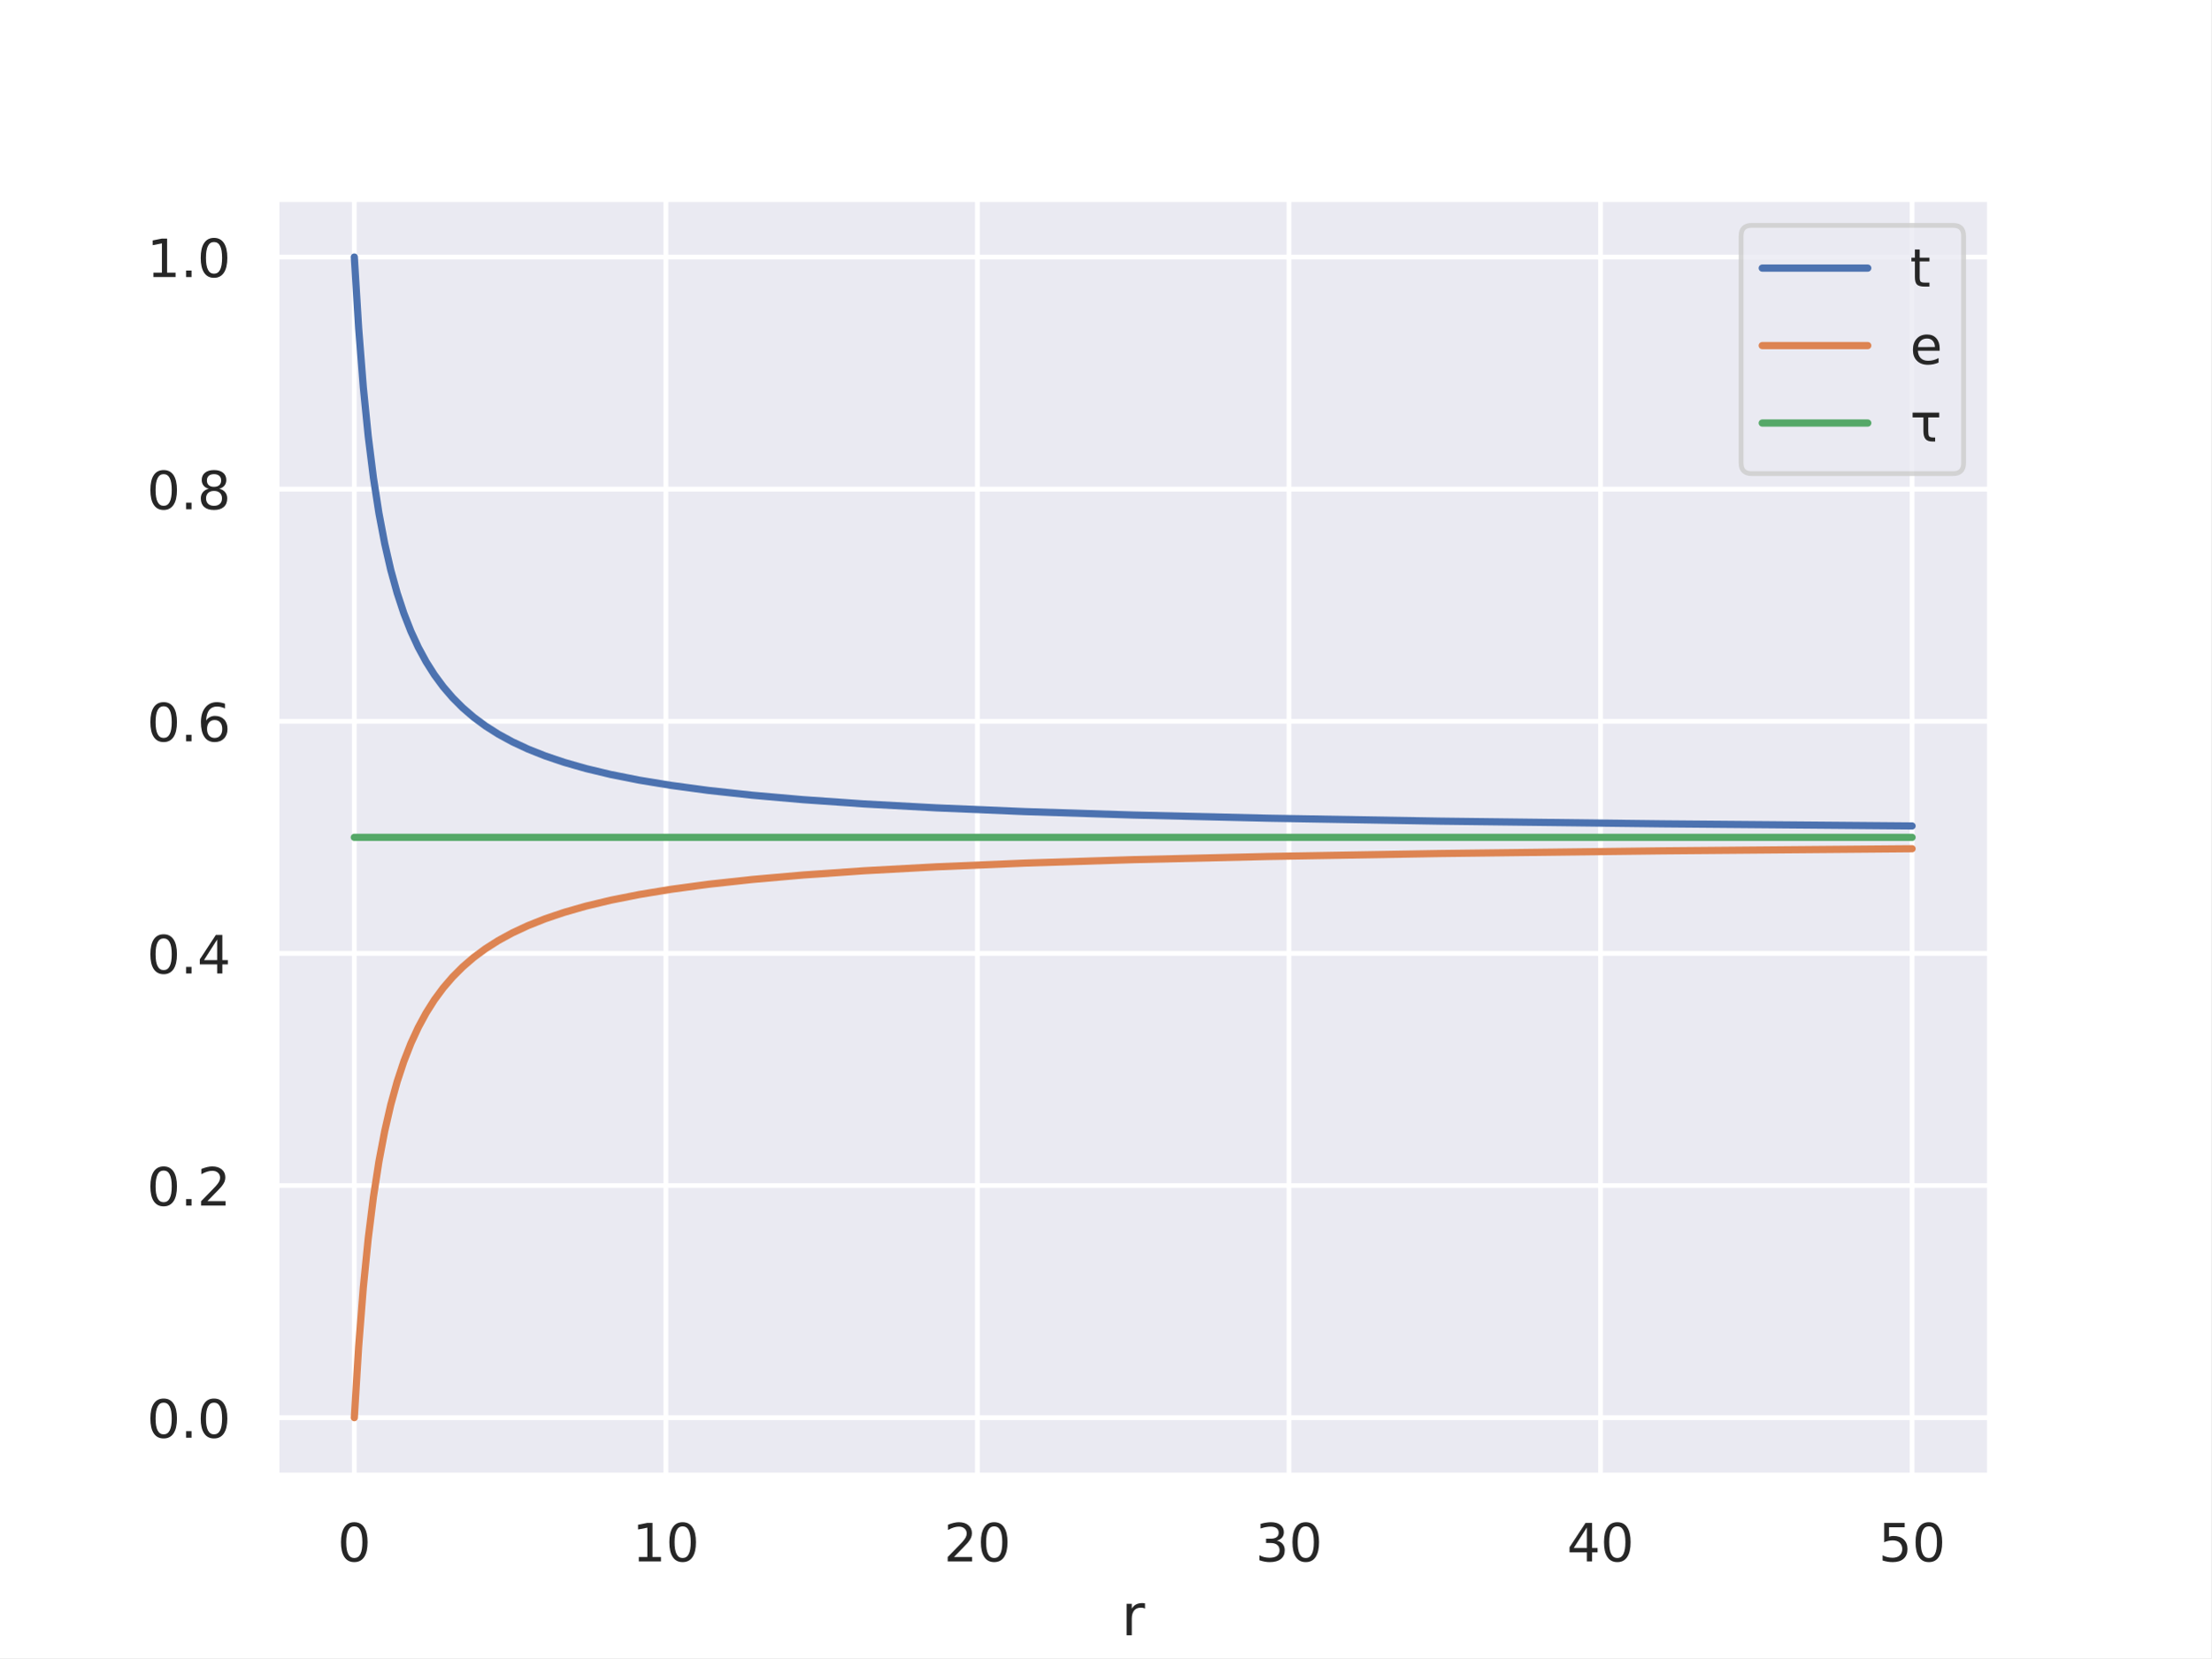
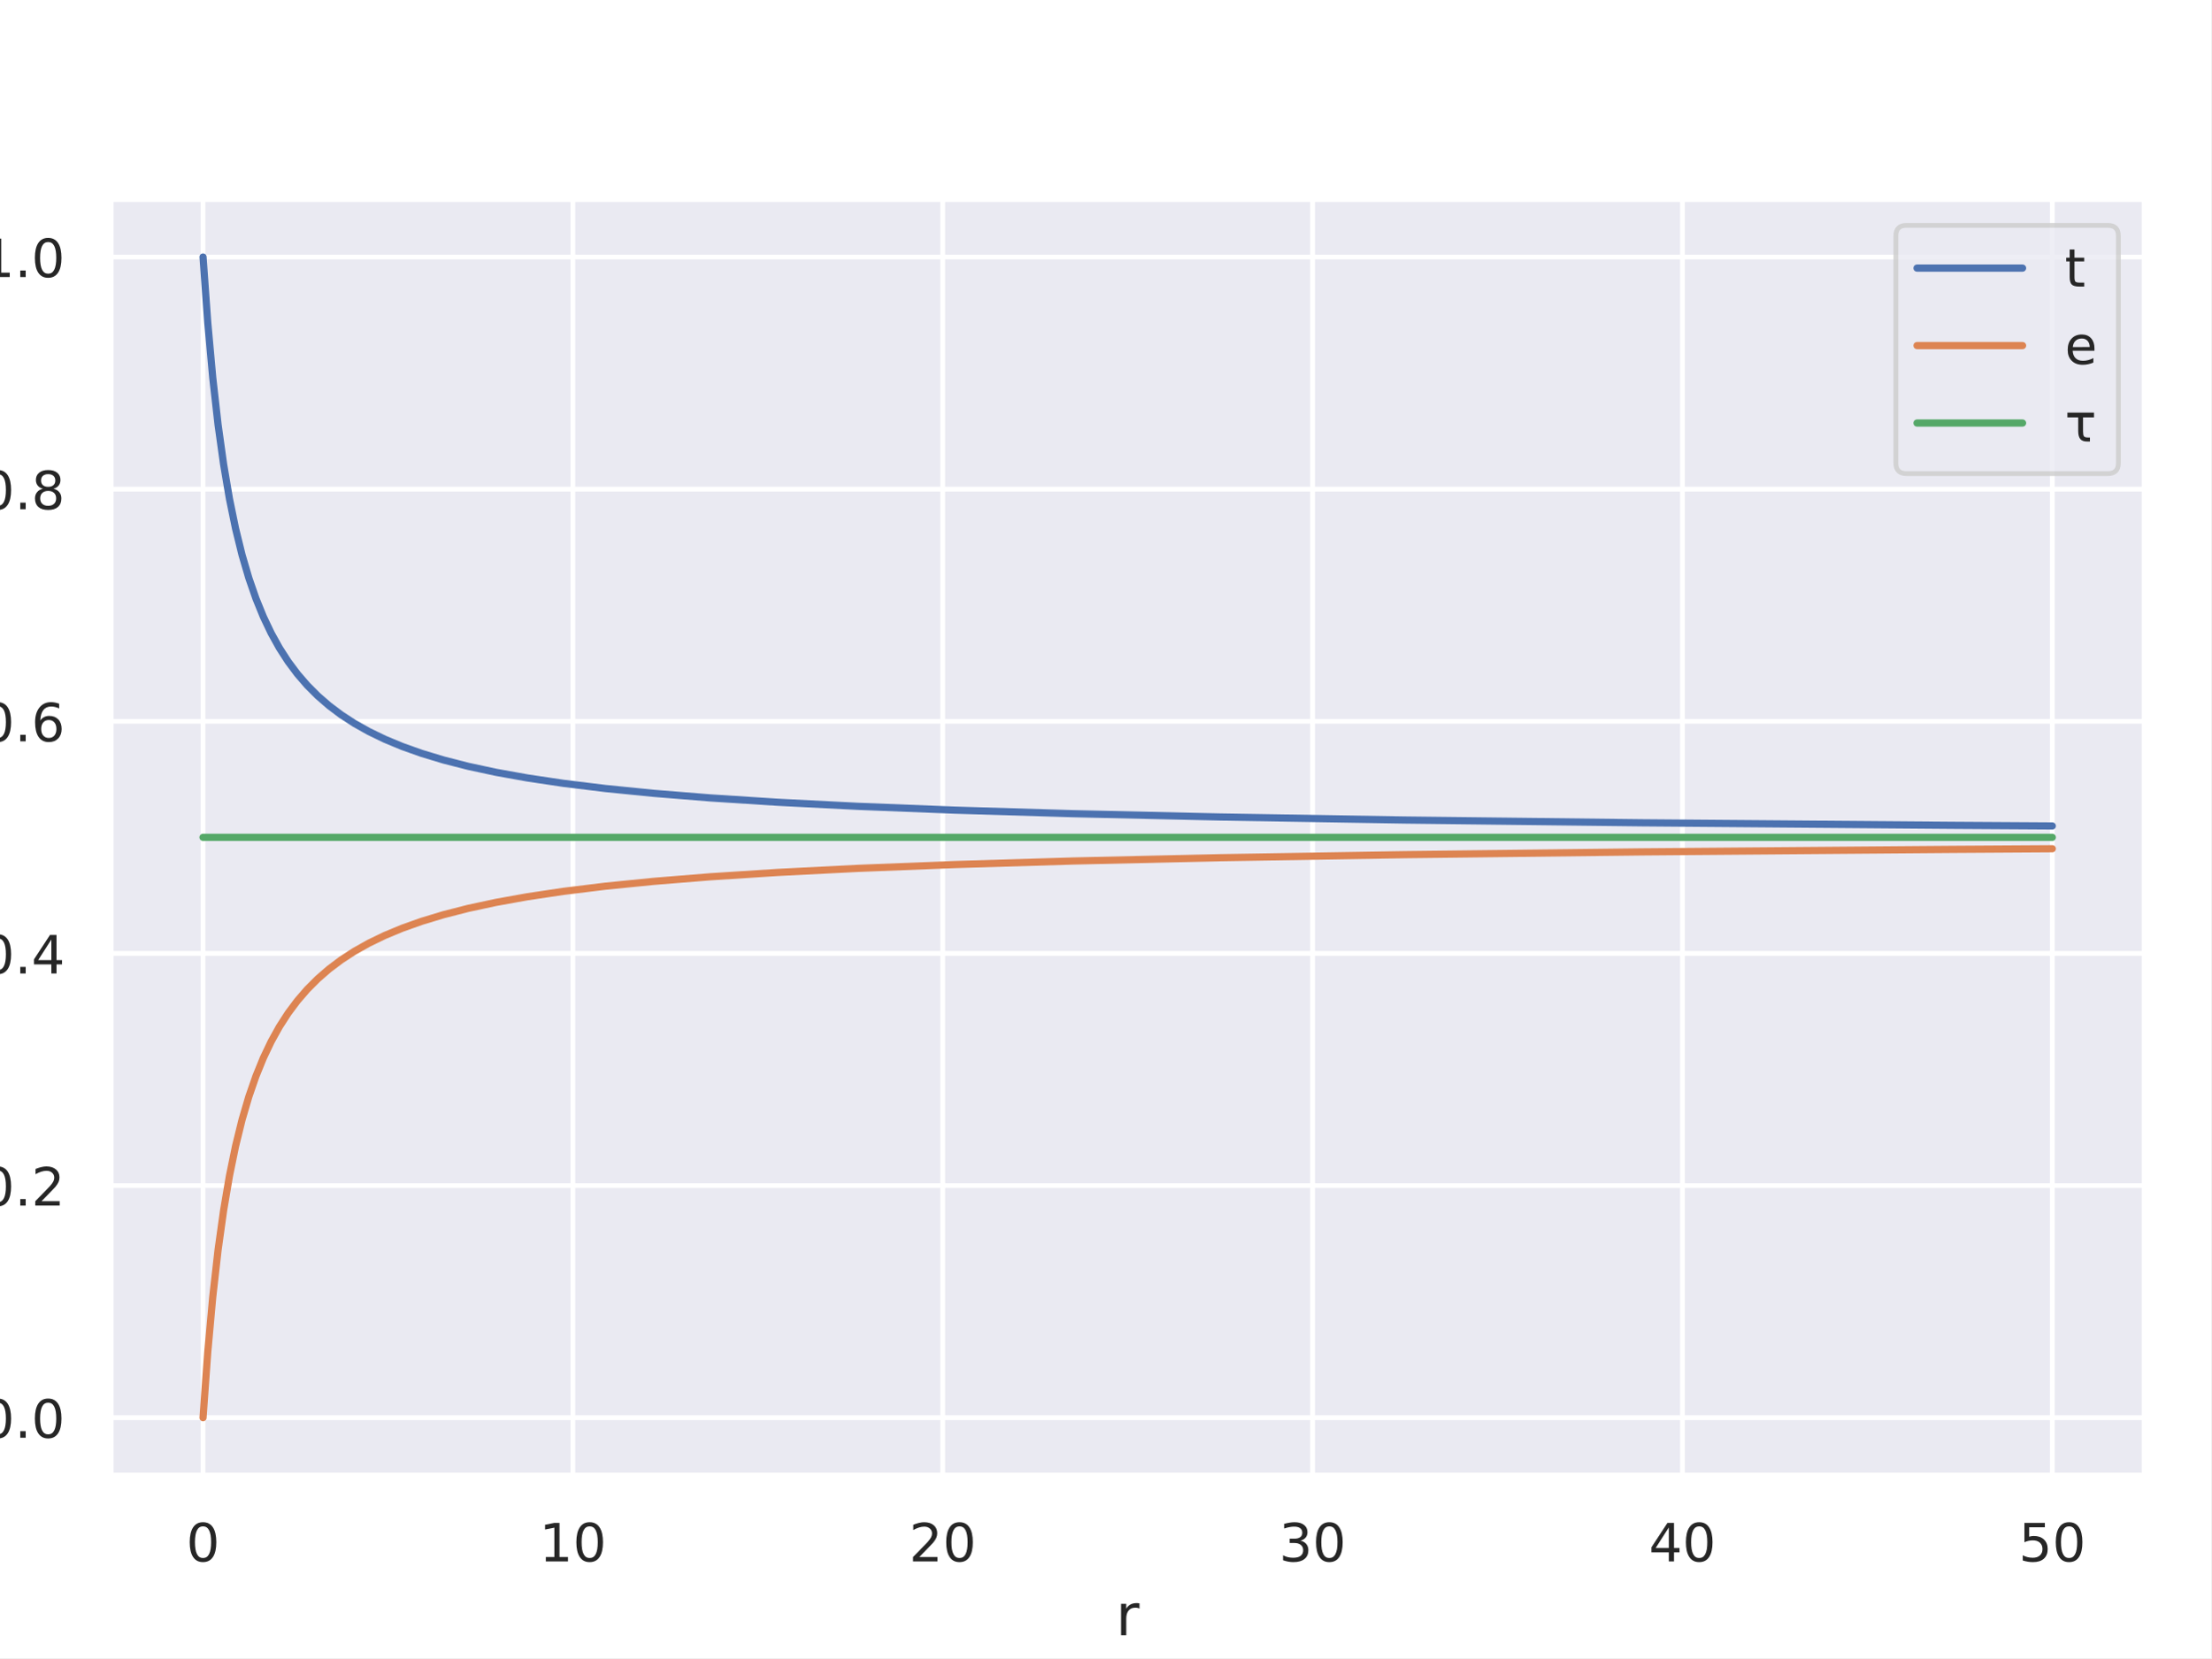
<svg xmlns="http://www.w3.org/2000/svg" xmlns:xlink="http://www.w3.org/1999/xlink" height="345.6pt" version="1.1" viewBox="0 0 460.8 345.6" width="460.8pt">
  <defs>
    <style type="text/css">
*{stroke-linecap:butt;stroke-linejoin:round;}
  </style>
  </defs>
  <g id="figure_1">
    <g id="patch_1">
      <path d="M 0 345.6  L 460.8 345.6  L 460.8 0  L 0 0  z " style="fill:#ffffff;" />
    </g>
    <g id="axes_1">
      <g id="patch_2">
-         <path d="M 57.6 307.584  L 414.72 307.584  L 414.72 41.472  L 57.6 41.472  z " style="fill:#eaeaf2;" />
+         <path d="M 23.04 307.584  L 446.976 307.584  L 446.976 41.472  L 23.04 41.472  z " style="fill:#eaeaf2;" />
      </g>
      <g id="matplotlib.axis_1">
        <g id="xtick_1">
          <g id="line2d_1">
-             <path clip-path="url(#pafa7fb6233)" d="M 73.833 307.584  L 73.833 41.472  " style="fill:none;stroke:#ffffff;stroke-linecap:round;" />
+             <path clip-path="url(#p60ada49d25)" d="M 42.31 307.584  L 42.31 41.472  " style="fill:none;stroke:#ffffff;stroke-linecap:round;" />
          </g>
          <g id="text_1">
            <defs>
              <path d="M 31.781 66.406  Q 24.172 66.406 20.328 58.906  Q 16.5 51.422 16.5 36.375  Q 16.5 21.391 20.328 13.891  Q 24.172 6.391 31.781 6.391  Q 39.453 6.391 43.281 13.891  Q 47.125 21.391 47.125 36.375  Q 47.125 51.422 43.281 58.906  Q 39.453 66.406 31.781 66.406  z M 31.781 74.219  Q 44.047 74.219 50.516 64.516  Q 56.984 54.828 56.984 36.375  Q 56.984 17.969 50.516 8.266  Q 44.047 -1.422 31.781 -1.422  Q 19.531 -1.422 13.062 8.266  Q 6.594 17.969 6.594 36.375  Q 6.594 54.828 13.062 64.516  Q 19.531 74.219 31.781 74.219  z " id="DejaVuSans-48" />
            </defs>
-             <g style="fill:#262626;" transform="translate(70.33335 325.4423)scale(0.11 -0.11)">
+             <g style="fill:#262626;" transform="translate(38.81044 325.4423)scale(0.11 -0.11)">
              <use xlink:href="#DejaVuSans-48" />
            </g>
          </g>
        </g>
        <g id="xtick_2">
          <g id="line2d_2">
-             <path clip-path="url(#pafa7fb6233)" d="M 138.764 307.584  L 138.764 41.472  " style="fill:none;stroke:#ffffff;stroke-linecap:round;" />
+             <path clip-path="url(#p60ada49d25)" d="M 119.389 307.584  L 119.389 41.472  " style="fill:none;stroke:#ffffff;stroke-linecap:round;" />
          </g>
          <g id="text_2">
            <defs>
              <path d="M 12.406 8.297  L 28.516 8.297  L 28.516 63.922  L 10.984 60.406  L 10.984 69.391  L 28.422 72.906  L 38.281 72.906  L 38.281 8.297  L 54.391 8.297  L 54.391 0  L 12.406 0  z " id="DejaVuSans-49" />
            </defs>
-             <g style="fill:#262626;" transform="translate(131.7649 325.4423)scale(0.11 -0.11)">
+             <g style="fill:#262626;" transform="translate(112.3903 325.4423)scale(0.11 -0.11)">
              <use xlink:href="#DejaVuSans-49" />
              <use x="63.623" xlink:href="#DejaVuSans-48" />
            </g>
          </g>
        </g>
        <g id="xtick_3">
          <g id="line2d_3">
-             <path clip-path="url(#pafa7fb6233)" d="M 203.695 307.584  L 203.695 41.472  " style="fill:none;stroke:#ffffff;stroke-linecap:round;" />
+             <path clip-path="url(#p60ada49d25)" d="M 196.468 307.584  L 196.468 41.472  " style="fill:none;stroke:#ffffff;stroke-linecap:round;" />
          </g>
          <g id="text_3">
            <defs>
              <path d="M 19.188 8.297  L 53.609 8.297  L 53.609 0  L 7.328 0  L 7.328 8.297  Q 12.938 14.109 22.625 23.891  Q 32.328 33.688 34.812 36.531  Q 39.547 41.844 41.422 45.531  Q 43.312 49.219 43.312 52.781  Q 43.312 58.594 39.234 62.25  Q 35.156 65.922 28.609 65.922  Q 23.969 65.922 18.812 64.312  Q 13.672 62.703 7.812 59.422  L 7.812 69.391  Q 13.766 71.781 18.938 73  Q 24.125 74.219 28.422 74.219  Q 39.75 74.219 46.484 68.547  Q 53.219 62.891 53.219 53.422  Q 53.219 48.922 51.531 44.891  Q 49.859 40.875 45.406 35.406  Q 44.188 33.984 37.641 27.219  Q 31.109 20.453 19.188 8.297  z " id="DejaVuSans-50" />
            </defs>
-             <g style="fill:#262626;" transform="translate(196.6958 325.4423)scale(0.11 -0.11)">
+             <g style="fill:#262626;" transform="translate(189.4696 325.4423)scale(0.11 -0.11)">
              <use xlink:href="#DejaVuSans-50" />
              <use x="63.623" xlink:href="#DejaVuSans-48" />
            </g>
          </g>
        </g>
        <g id="xtick_4">
          <g id="line2d_4">
-             <path clip-path="url(#pafa7fb6233)" d="M 268.625 307.584  L 268.625 41.472  " style="fill:none;stroke:#ffffff;stroke-linecap:round;" />
+             <path clip-path="url(#p60ada49d25)" d="M 273.548 307.584  L 273.548 41.472  " style="fill:none;stroke:#ffffff;stroke-linecap:round;" />
          </g>
          <g id="text_4">
            <defs>
              <path d="M 40.578 39.312  Q 47.656 37.797 51.625 33  Q 55.609 28.219 55.609 21.188  Q 55.609 10.406 48.188 4.484  Q 40.766 -1.422 27.094 -1.422  Q 22.516 -1.422 17.656 -0.516  Q 12.797 0.391 7.625 2.203  L 7.625 11.719  Q 11.719 9.328 16.594 8.109  Q 21.484 6.891 26.812 6.891  Q 36.078 6.891 40.938 10.547  Q 45.797 14.203 45.797 21.188  Q 45.797 27.641 41.281 31.266  Q 36.766 34.906 28.719 34.906  L 20.219 34.906  L 20.219 43.016  L 29.109 43.016  Q 36.375 43.016 40.234 45.922  Q 44.094 48.828 44.094 54.297  Q 44.094 59.906 40.109 62.906  Q 36.141 65.922 28.719 65.922  Q 24.656 65.922 20.016 65.031  Q 15.375 64.156 9.812 62.312  L 9.812 71.094  Q 15.438 72.656 20.344 73.438  Q 25.25 74.219 29.594 74.219  Q 40.828 74.219 47.359 69.109  Q 53.906 64.016 53.906 55.328  Q 53.906 49.266 50.438 45.094  Q 46.969 40.922 40.578 39.312  z " id="DejaVuSans-51" />
            </defs>
-             <g style="fill:#262626;" transform="translate(261.6267 325.4423)scale(0.11 -0.11)">
+             <g style="fill:#262626;" transform="translate(266.5489 325.4423)scale(0.11 -0.11)">
              <use xlink:href="#DejaVuSans-51" />
              <use x="63.623" xlink:href="#DejaVuSans-48" />
            </g>
          </g>
        </g>
        <g id="xtick_5">
          <g id="line2d_5">
-             <path clip-path="url(#pafa7fb6233)" d="M 333.556 307.584  L 333.556 41.472  " style="fill:none;stroke:#ffffff;stroke-linecap:round;" />
+             <path clip-path="url(#p60ada49d25)" d="M 350.627 307.584  L 350.627 41.472  " style="fill:none;stroke:#ffffff;stroke-linecap:round;" />
          </g>
          <g id="text_5">
            <defs>
              <path d="M 37.797 64.312  L 12.891 25.391  L 37.797 25.391  z M 35.203 72.906  L 47.609 72.906  L 47.609 25.391  L 58.016 25.391  L 58.016 17.188  L 47.609 17.188  L 47.609 0  L 37.797 0  L 37.797 17.188  L 4.891 17.188  L 4.891 26.703  z " id="DejaVuSans-52" />
            </defs>
-             <g style="fill:#262626;" transform="translate(326.5576 325.4423)scale(0.11 -0.11)">
+             <g style="fill:#262626;" transform="translate(343.6282 325.4423)scale(0.11 -0.11)">
              <use xlink:href="#DejaVuSans-52" />
              <use x="63.623" xlink:href="#DejaVuSans-48" />
            </g>
          </g>
        </g>
        <g id="xtick_6">
          <g id="line2d_6">
-             <path clip-path="url(#pafa7fb6233)" d="M 398.487 307.584  L 398.487 41.472  " style="fill:none;stroke:#ffffff;stroke-linecap:round;" />
+             <path clip-path="url(#p60ada49d25)" d="M 427.706 307.584  L 427.706 41.472  " style="fill:none;stroke:#ffffff;stroke-linecap:round;" />
          </g>
          <g id="text_6">
            <defs>
              <path d="M 10.797 72.906  L 49.516 72.906  L 49.516 64.594  L 19.828 64.594  L 19.828 46.734  Q 21.969 47.469 24.109 47.828  Q 26.266 48.188 28.422 48.188  Q 40.625 48.188 47.75 41.5  Q 54.891 34.812 54.891 23.391  Q 54.891 11.625 47.562 5.094  Q 40.234 -1.422 26.906 -1.422  Q 22.312 -1.422 17.547 -0.641  Q 12.797 0.141 7.719 1.703  L 7.719 11.625  Q 12.109 9.234 16.797 8.062  Q 21.484 6.891 26.703 6.891  Q 35.156 6.891 40.078 11.328  Q 45.016 15.766 45.016 23.391  Q 45.016 31 40.078 35.438  Q 35.156 39.891 26.703 39.891  Q 22.75 39.891 18.812 39.016  Q 14.891 38.141 10.797 36.281  z " id="DejaVuSans-53" />
            </defs>
-             <g style="fill:#262626;" transform="translate(391.4885 325.4423)scale(0.11 -0.11)">
+             <g style="fill:#262626;" transform="translate(420.7074 325.4423)scale(0.11 -0.11)">
              <use xlink:href="#DejaVuSans-53" />
              <use x="63.623" xlink:href="#DejaVuSans-48" />
            </g>
          </g>
        </g>
        <g id="text_7">
          <defs>
            <path d="M 41.109 46.297  Q 39.594 47.172 37.812 47.578  Q 36.031 48 33.891 48  Q 26.266 48 22.188 43.047  Q 18.109 38.094 18.109 28.812  L 18.109 0  L 9.078 0  L 9.078 54.688  L 18.109 54.688  L 18.109 46.188  Q 20.953 51.172 25.484 53.578  Q 30.031 56 36.531 56  Q 37.453 56 38.578 55.875  Q 39.703 55.766 41.062 55.516  z " id="DejaVuSans-114" />
          </defs>
-           <g style="fill:#262626;" transform="translate(233.6934 340.8481)scale(0.12 -0.12)">
+           <g style="fill:#262626;" transform="translate(232.5414 340.8481)scale(0.12 -0.12)">
            <use xlink:href="#DejaVuSans-114" />
          </g>
        </g>
      </g>
      <g id="matplotlib.axis_2">
        <g id="ytick_1">
          <g id="line2d_7">
-             <path clip-path="url(#pafa7fb6233)" d="M 57.6 295.488  L 414.72 295.488  " style="fill:none;stroke:#ffffff;stroke-linecap:round;" />
+             <path clip-path="url(#p60ada49d25)" d="M 23.04 295.488  L 446.976 295.488  " style="fill:none;stroke:#ffffff;stroke-linecap:round;" />
          </g>
          <g id="text_8">
            <defs>
              <path d="M 10.688 12.406  L 21 12.406  L 21 0  L 10.688 0  z " id="DejaVuSans-46" />
            </defs>
-             <g style="fill:#262626;" transform="translate(30.60656 299.6671)scale(0.11 -0.11)">
+             <g style="fill:#262626;" transform="translate(-3.953437 299.6671)scale(0.11 -0.11)">
              <use xlink:href="#DejaVuSans-48" />
              <use x="63.623" xlink:href="#DejaVuSans-46" />
              <use x="95.41" xlink:href="#DejaVuSans-48" />
            </g>
          </g>
        </g>
        <g id="ytick_2">
          <g id="line2d_8">
-             <path clip-path="url(#pafa7fb6233)" d="M 57.6 247.104  L 414.72 247.104  " style="fill:none;stroke:#ffffff;stroke-linecap:round;" />
+             <path clip-path="url(#p60ada49d25)" d="M 23.04 247.104  L 446.976 247.104  " style="fill:none;stroke:#ffffff;stroke-linecap:round;" />
          </g>
          <g id="text_9">
-             <g style="fill:#262626;" transform="translate(30.60656 251.2831)scale(0.11 -0.11)">
+             <g style="fill:#262626;" transform="translate(-3.953437 251.2831)scale(0.11 -0.11)">
              <use xlink:href="#DejaVuSans-48" />
              <use x="63.623" xlink:href="#DejaVuSans-46" />
              <use x="95.41" xlink:href="#DejaVuSans-50" />
            </g>
          </g>
        </g>
        <g id="ytick_3">
          <g id="line2d_9">
-             <path clip-path="url(#pafa7fb6233)" d="M 57.6 198.72  L 414.72 198.72  " style="fill:none;stroke:#ffffff;stroke-linecap:round;" />
+             <path clip-path="url(#p60ada49d25)" d="M 23.04 198.72  L 446.976 198.72  " style="fill:none;stroke:#ffffff;stroke-linecap:round;" />
          </g>
          <g id="text_10">
-             <g style="fill:#262626;" transform="translate(30.60656 202.8991)scale(0.11 -0.11)">
+             <g style="fill:#262626;" transform="translate(-3.953437 202.8991)scale(0.11 -0.11)">
              <use xlink:href="#DejaVuSans-48" />
              <use x="63.623" xlink:href="#DejaVuSans-46" />
              <use x="95.41" xlink:href="#DejaVuSans-52" />
            </g>
          </g>
        </g>
        <g id="ytick_4">
          <g id="line2d_10">
-             <path clip-path="url(#pafa7fb6233)" d="M 57.6 150.336  L 414.72 150.336  " style="fill:none;stroke:#ffffff;stroke-linecap:round;" />
+             <path clip-path="url(#p60ada49d25)" d="M 23.04 150.336  L 446.976 150.336  " style="fill:none;stroke:#ffffff;stroke-linecap:round;" />
          </g>
          <g id="text_11">
            <defs>
              <path d="M 33.016 40.375  Q 26.375 40.375 22.484 35.828  Q 18.609 31.297 18.609 23.391  Q 18.609 15.531 22.484 10.953  Q 26.375 6.391 33.016 6.391  Q 39.656 6.391 43.531 10.953  Q 47.406 15.531 47.406 23.391  Q 47.406 31.297 43.531 35.828  Q 39.656 40.375 33.016 40.375  z M 52.594 71.297  L 52.594 62.312  Q 48.875 64.062 45.094 64.984  Q 41.312 65.922 37.594 65.922  Q 27.828 65.922 22.672 59.328  Q 17.531 52.734 16.797 39.406  Q 19.672 43.656 24.016 45.922  Q 28.375 48.188 33.594 48.188  Q 44.578 48.188 50.953 41.516  Q 57.328 34.859 57.328 23.391  Q 57.328 12.156 50.688 5.359  Q 44.047 -1.422 33.016 -1.422  Q 20.359 -1.422 13.672 8.266  Q 6.984 17.969 6.984 36.375  Q 6.984 53.656 15.188 63.938  Q 23.391 74.219 37.203 74.219  Q 40.922 74.219 44.703 73.484  Q 48.484 72.75 52.594 71.297  z " id="DejaVuSans-54" />
            </defs>
-             <g style="fill:#262626;" transform="translate(30.60656 154.5151)scale(0.11 -0.11)">
+             <g style="fill:#262626;" transform="translate(-3.953437 154.5151)scale(0.11 -0.11)">
              <use xlink:href="#DejaVuSans-48" />
              <use x="63.623" xlink:href="#DejaVuSans-46" />
              <use x="95.41" xlink:href="#DejaVuSans-54" />
            </g>
          </g>
        </g>
        <g id="ytick_5">
          <g id="line2d_11">
-             <path clip-path="url(#pafa7fb6233)" d="M 57.6 101.952  L 414.72 101.952  " style="fill:none;stroke:#ffffff;stroke-linecap:round;" />
+             <path clip-path="url(#p60ada49d25)" d="M 23.04 101.952  L 446.976 101.952  " style="fill:none;stroke:#ffffff;stroke-linecap:round;" />
          </g>
          <g id="text_12">
            <defs>
              <path d="M 31.781 34.625  Q 24.75 34.625 20.719 30.859  Q 16.703 27.094 16.703 20.516  Q 16.703 13.922 20.719 10.156  Q 24.75 6.391 31.781 6.391  Q 38.812 6.391 42.859 10.172  Q 46.922 13.969 46.922 20.516  Q 46.922 27.094 42.891 30.859  Q 38.875 34.625 31.781 34.625  z M 21.922 38.812  Q 15.578 40.375 12.031 44.719  Q 8.5 49.078 8.5 55.328  Q 8.5 64.062 14.719 69.141  Q 20.953 74.219 31.781 74.219  Q 42.672 74.219 48.875 69.141  Q 55.078 64.062 55.078 55.328  Q 55.078 49.078 51.531 44.719  Q 48 40.375 41.703 38.812  Q 48.828 37.156 52.797 32.312  Q 56.781 27.484 56.781 20.516  Q 56.781 9.906 50.312 4.234  Q 43.844 -1.422 31.781 -1.422  Q 19.734 -1.422 13.25 4.234  Q 6.781 9.906 6.781 20.516  Q 6.781 27.484 10.781 32.312  Q 14.797 37.156 21.922 38.812  z M 18.312 54.391  Q 18.312 48.734 21.844 45.562  Q 25.391 42.391 31.781 42.391  Q 38.141 42.391 41.719 45.562  Q 45.312 48.734 45.312 54.391  Q 45.312 60.062 41.719 63.234  Q 38.141 66.406 31.781 66.406  Q 25.391 66.406 21.844 63.234  Q 18.312 60.062 18.312 54.391  z " id="DejaVuSans-56" />
            </defs>
-             <g style="fill:#262626;" transform="translate(30.60656 106.1311)scale(0.11 -0.11)">
+             <g style="fill:#262626;" transform="translate(-3.953437 106.1311)scale(0.11 -0.11)">
              <use xlink:href="#DejaVuSans-48" />
              <use x="63.623" xlink:href="#DejaVuSans-46" />
              <use x="95.41" xlink:href="#DejaVuSans-56" />
            </g>
          </g>
        </g>
        <g id="ytick_6">
          <g id="line2d_12">
-             <path clip-path="url(#pafa7fb6233)" d="M 57.6 53.568  L 414.72 53.568  " style="fill:none;stroke:#ffffff;stroke-linecap:round;" />
+             <path clip-path="url(#p60ada49d25)" d="M 23.04 53.568  L 446.976 53.568  " style="fill:none;stroke:#ffffff;stroke-linecap:round;" />
          </g>
          <g id="text_13">
-             <g style="fill:#262626;" transform="translate(30.60656 57.74714)scale(0.11 -0.11)">
+             <g style="fill:#262626;" transform="translate(-3.953437 57.74714)scale(0.11 -0.11)">
              <use xlink:href="#DejaVuSans-49" />
              <use x="63.623" xlink:href="#DejaVuSans-46" />
              <use x="95.41" xlink:href="#DejaVuSans-48" />
            </g>
          </g>
        </g>
      </g>
      <g id="line2d_13">
-         <path clip-path="url(#pafa7fb6233)" d="M 73.833 53.568  L 74.742 68.423  L 75.709 80.688  L 76.735 90.935  L 77.82 99.584  L 78.962 106.953  L 80.164 113.283  L 81.43 118.787  L 82.761 123.598  L 84.157 127.826  L 85.624 131.574  L 87.17 134.921  L 88.806 137.94  L 90.533 140.665  L 92.371 143.151  L 94.332 145.431  L 96.429 147.528  L 98.695 149.48  L 101.15 151.298  L 103.825 153.001  L 106.76 154.604  L 110 156.117  L 113.604 157.551  L 117.63 158.91  L 122.162 160.202  L 127.298 161.429  L 133.155 162.595  L 139.875 163.7  L 147.648 164.748  L 156.712 165.74  L 167.368 166.676  L 180.016 167.558  L 195.185 168.385  L 213.586 169.158  L 236.196 169.877  L 264.396 170.542  L 300.16 171.155  L 346.425 171.714  L 398.487 172.156  L 398.487 172.156  " style="fill:none;stroke:#4c72b0;stroke-linecap:round;stroke-width:1.5;" />
+         <path clip-path="url(#p60ada49d25)" d="M 42.31 53.568  L 43.296 67.294  L 44.337 78.756  L 45.439 88.497  L 46.596 96.791  L 47.813 103.957  L 49.093 110.188  L 50.434 115.639  L 51.845 120.456  L 53.325 124.73  L 54.874 128.536  L 56.508 131.967  L 58.227 135.064  L 60.046 137.885  L 61.973 140.465  L 64.023 142.839  L 66.213 145.033  L 68.564 147.075  L 71.107 148.988  L 73.867 150.783  L 76.881 152.475  L 80.187 154.075  L 83.841 155.593  L 87.903 157.036  L 92.443 158.409  L 97.546 159.716  L 103.319 160.96  L 109.894 162.145  L 117.425 163.271  L 126.112 164.34  L 136.217 165.353  L 148.057 166.31  L 162.063 167.213  L 178.781 168.061  L 198.969 168.856  L 223.65 169.596  L 254.244 170.283  L 292.776 170.917  L 342.208 171.497  L 407.018 172.024  L 427.706 172.156  L 427.706 172.156  " style="fill:none;stroke:#4c72b0;stroke-linecap:round;stroke-width:1.5;" />
      </g>
      <g id="line2d_14">
-         <path clip-path="url(#pafa7fb6233)" d="M 73.833 295.488  L 74.742 280.633  L 75.709 268.368  L 76.735 258.121  L 77.82 249.472  L 78.962 242.103  L 80.164 235.773  L 81.43 230.269  L 82.761 225.458  L 84.157 221.23  L 85.624 217.482  L 87.17 214.135  L 88.806 211.116  L 90.533 208.391  L 92.371 205.905  L 94.332 203.625  L 96.429 201.528  L 98.695 199.576  L 101.15 197.758  L 103.825 196.055  L 106.76 194.452  L 110 192.939  L 113.604 191.505  L 117.63 190.146  L 122.162 188.854  L 127.298 187.627  L 133.155 186.461  L 139.875 185.356  L 147.648 184.308  L 156.712 183.316  L 167.368 182.38  L 180.016 181.498  L 195.185 180.671  L 213.586 179.898  L 236.196 179.179  L 264.396 178.514  L 300.16 177.901  L 346.425 177.342  L 398.487 176.9  L 398.487 176.9  " style="fill:none;stroke:#dd8452;stroke-linecap:round;stroke-width:1.5;" />
+         <path clip-path="url(#p60ada49d25)" d="M 42.31 295.488  L 43.296 281.762  L 44.337 270.3  L 45.439 260.559  L 46.596 252.265  L 47.813 245.099  L 49.093 238.868  L 50.434 233.417  L 51.845 228.6  L 53.325 224.326  L 54.874 220.52  L 56.508 217.089  L 58.227 213.992  L 60.046 211.171  L 61.973 208.591  L 64.023 206.217  L 66.213 204.023  L 68.564 201.981  L 71.107 200.068  L 73.867 198.273  L 76.881 196.581  L 80.187 194.981  L 83.841 193.463  L 87.903 192.02  L 92.443 190.647  L 97.546 189.34  L 103.319 188.096  L 109.894 186.911  L 117.425 185.785  L 126.112 184.716  L 136.217 183.703  L 148.057 182.746  L 162.063 181.843  L 178.781 180.995  L 198.969 180.2  L 223.65 179.46  L 254.244 178.773  L 292.776 178.139  L 342.208 177.559  L 407.018 177.032  L 427.706 176.9  L 427.706 176.9  " style="fill:none;stroke:#dd8452;stroke-linecap:round;stroke-width:1.5;" />
      </g>
      <g id="line2d_15">
-         <path clip-path="url(#pafa7fb6233)" d="M 73.833 174.528  L 398.487 174.528  L 398.487 174.528  " style="fill:none;stroke:#55a868;stroke-linecap:round;stroke-width:1.5;" />
+         <path clip-path="url(#p60ada49d25)" d="M 42.31 174.528  L 427.706 174.528  L 427.706 174.528  " style="fill:none;stroke:#55a868;stroke-linecap:round;stroke-width:1.5;" />
      </g>
      <g id="line2d_16" />
      <g id="line2d_17" />
      <g id="line2d_18" />
      <g id="line2d_19" />
      <g id="patch_3">
-         <path d="M 57.6 307.584  L 57.6 41.472  " style="fill:none;stroke:#ffffff;stroke-linecap:square;stroke-linejoin:miter;stroke-width:1.25;" />
+         <path d="M 23.04 307.584  L 23.04 41.472  " style="fill:none;stroke:#ffffff;stroke-linecap:square;stroke-linejoin:miter;stroke-width:1.25;" />
      </g>
      <g id="patch_4">
-         <path d="M 414.72 307.584  L 414.72 41.472  " style="fill:none;stroke:#ffffff;stroke-linecap:square;stroke-linejoin:miter;stroke-width:1.25;" />
+         <path d="M 446.976 307.584  L 446.976 41.472  " style="fill:none;stroke:#ffffff;stroke-linecap:square;stroke-linejoin:miter;stroke-width:1.25;" />
      </g>
      <g id="patch_5">
-         <path d="M 57.6 307.584  L 414.72 307.584  " style="fill:none;stroke:#ffffff;stroke-linecap:square;stroke-linejoin:miter;stroke-width:1.25;" />
+         <path d="M 23.04 307.584  L 446.976 307.584  " style="fill:none;stroke:#ffffff;stroke-linecap:square;stroke-linejoin:miter;stroke-width:1.25;" />
      </g>
      <g id="patch_6">
-         <path d="M 57.6 41.472  L 414.72 41.472  " style="fill:none;stroke:#ffffff;stroke-linecap:square;stroke-linejoin:miter;stroke-width:1.25;" />
+         <path d="M 23.04 41.472  L 446.976 41.472  " style="fill:none;stroke:#ffffff;stroke-linecap:square;stroke-linejoin:miter;stroke-width:1.25;" />
      </g>
      <g id="legend_1">
        <g id="patch_7">
-           <path d="M 365.052 98.71  L 407.02 98.71  Q 409.22 98.71 409.22 96.51  L 409.22 49.172  Q 409.22 46.972 407.02 46.972  L 365.052 46.972  Q 362.852 46.972 362.852 49.172  L 362.852 96.51  Q 362.852 98.71 365.052 98.71  z " style="fill:#eaeaf2;opacity:0.8;stroke:#cccccc;stroke-linejoin:miter;" />
+           <path d="M 397.308 98.71  L 439.276 98.71  Q 441.476 98.71 441.476 96.51  L 441.476 49.172  Q 441.476 46.972 439.276 46.972  L 397.308 46.972  Q 395.108 46.972 395.108 49.172  L 395.108 96.51  Q 395.108 98.71 397.308 98.71  z " style="fill:#eaeaf2;opacity:0.8;stroke:#cccccc;stroke-linejoin:miter;" />
        </g>
        <g id="line2d_20">
-           <path d="M 367.252 55.88  L 389.252 55.88  " style="fill:none;stroke:#4c72b0;stroke-linecap:round;stroke-width:1.5;" />
+           <path d="M 399.508 55.88  L 421.508 55.88  " style="fill:none;stroke:#4c72b0;stroke-linecap:round;stroke-width:1.5;" />
        </g>
        <g id="line2d_21" />
        <g id="text_14">
          <defs>
            <path d="M 18.312 70.219  L 18.312 54.688  L 36.812 54.688  L 36.812 47.703  L 18.312 47.703  L 18.312 18.016  Q 18.312 11.328 20.141 9.422  Q 21.969 7.516 27.594 7.516  L 36.812 7.516  L 36.812 0  L 27.594 0  Q 17.188 0 13.234 3.875  Q 9.281 7.766 9.281 18.016  L 9.281 47.703  L 2.688 47.703  L 2.688 54.688  L 9.281 54.688  L 9.281 70.219  z " id="DejaVuSans-116" />
          </defs>
-           <g style="fill:#262626;" transform="translate(398.0516 59.73028)scale(0.11 -0.11)">
+           <g style="fill:#262626;" transform="translate(430.3076 59.73028)scale(0.11 -0.11)">
            <use xlink:href="#DejaVuSans-116" />
          </g>
        </g>
        <g id="line2d_22">
-           <path d="M 367.252 72.026  L 389.252 72.026  " style="fill:none;stroke:#dd8452;stroke-linecap:round;stroke-width:1.5;" />
+           <path d="M 399.508 72.026  L 421.508 72.026  " style="fill:none;stroke:#dd8452;stroke-linecap:round;stroke-width:1.5;" />
        </g>
        <g id="line2d_23" />
        <g id="text_15">
          <defs>
            <path d="M 56.203 29.594  L 56.203 25.203  L 14.891 25.203  Q 15.484 15.922 20.484 11.062  Q 25.484 6.203 34.422 6.203  Q 39.594 6.203 44.453 7.469  Q 49.312 8.734 54.109 11.281  L 54.109 2.781  Q 49.266 0.734 44.188 -0.344  Q 39.109 -1.422 33.891 -1.422  Q 20.797 -1.422 13.156 6.188  Q 5.516 13.812 5.516 26.812  Q 5.516 40.234 12.766 48.109  Q 20.016 56 32.328 56  Q 43.359 56 49.781 48.891  Q 56.203 41.797 56.203 29.594  z M 47.219 32.234  Q 47.125 39.594 43.094 43.984  Q 39.062 48.391 32.422 48.391  Q 24.906 48.391 20.391 44.141  Q 15.875 39.891 15.188 32.172  z " id="DejaVuSans-101" />
          </defs>
-           <g style="fill:#262626;" transform="translate(398.0516 75.87622)scale(0.11 -0.11)">
+           <g style="fill:#262626;" transform="translate(430.3076 75.87622)scale(0.11 -0.11)">
            <use xlink:href="#DejaVuSans-101" />
          </g>
        </g>
        <g id="line2d_24">
-           <path d="M 367.252 88.172  L 389.252 88.172  " style="fill:none;stroke:#55a868;stroke-linecap:round;stroke-width:1.5;" />
+           <path d="M 399.508 88.172  L 421.508 88.172  " style="fill:none;stroke:#55a868;stroke-linecap:round;stroke-width:1.5;" />
        </g>
        <g id="line2d_25" />
        <g id="text_16">
          <defs>
            <path d="M 36.234 9.969  Q 37.984 7.625 43.266 7.625  L 47.609 7.625  L 47.609 0  L 42.188 0  Q 33.406 0 29.391 4.688  Q 25.391 9.469 25.391 19.828  L 25.391 45.703  L 4.891 45.703  L 4.891 54.688  L 55.328 54.688  L 55.328 45.703  L 34.578 45.703  L 34.578 19.281  Q 34.578 12.203 36.234 9.969  z " id="DejaVuSans-964" />
          </defs>
-           <g style="fill:#262626;" transform="translate(398.0516 92.02216)scale(0.11 -0.11)">
+           <g style="fill:#262626;" transform="translate(430.3076 92.02216)scale(0.11 -0.11)">
            <use xlink:href="#DejaVuSans-964" />
          </g>
        </g>
      </g>
    </g>
  </g>
  <defs>
-     <clipPath id="pafa7fb6233">
-       <rect height="266.112" width="357.12" x="57.6" y="41.472" />
+     <clipPath id="p60ada49d25">
+       <rect height="266.112" width="423.936" x="23.04" y="41.472" />
    </clipPath>
  </defs>
</svg>
